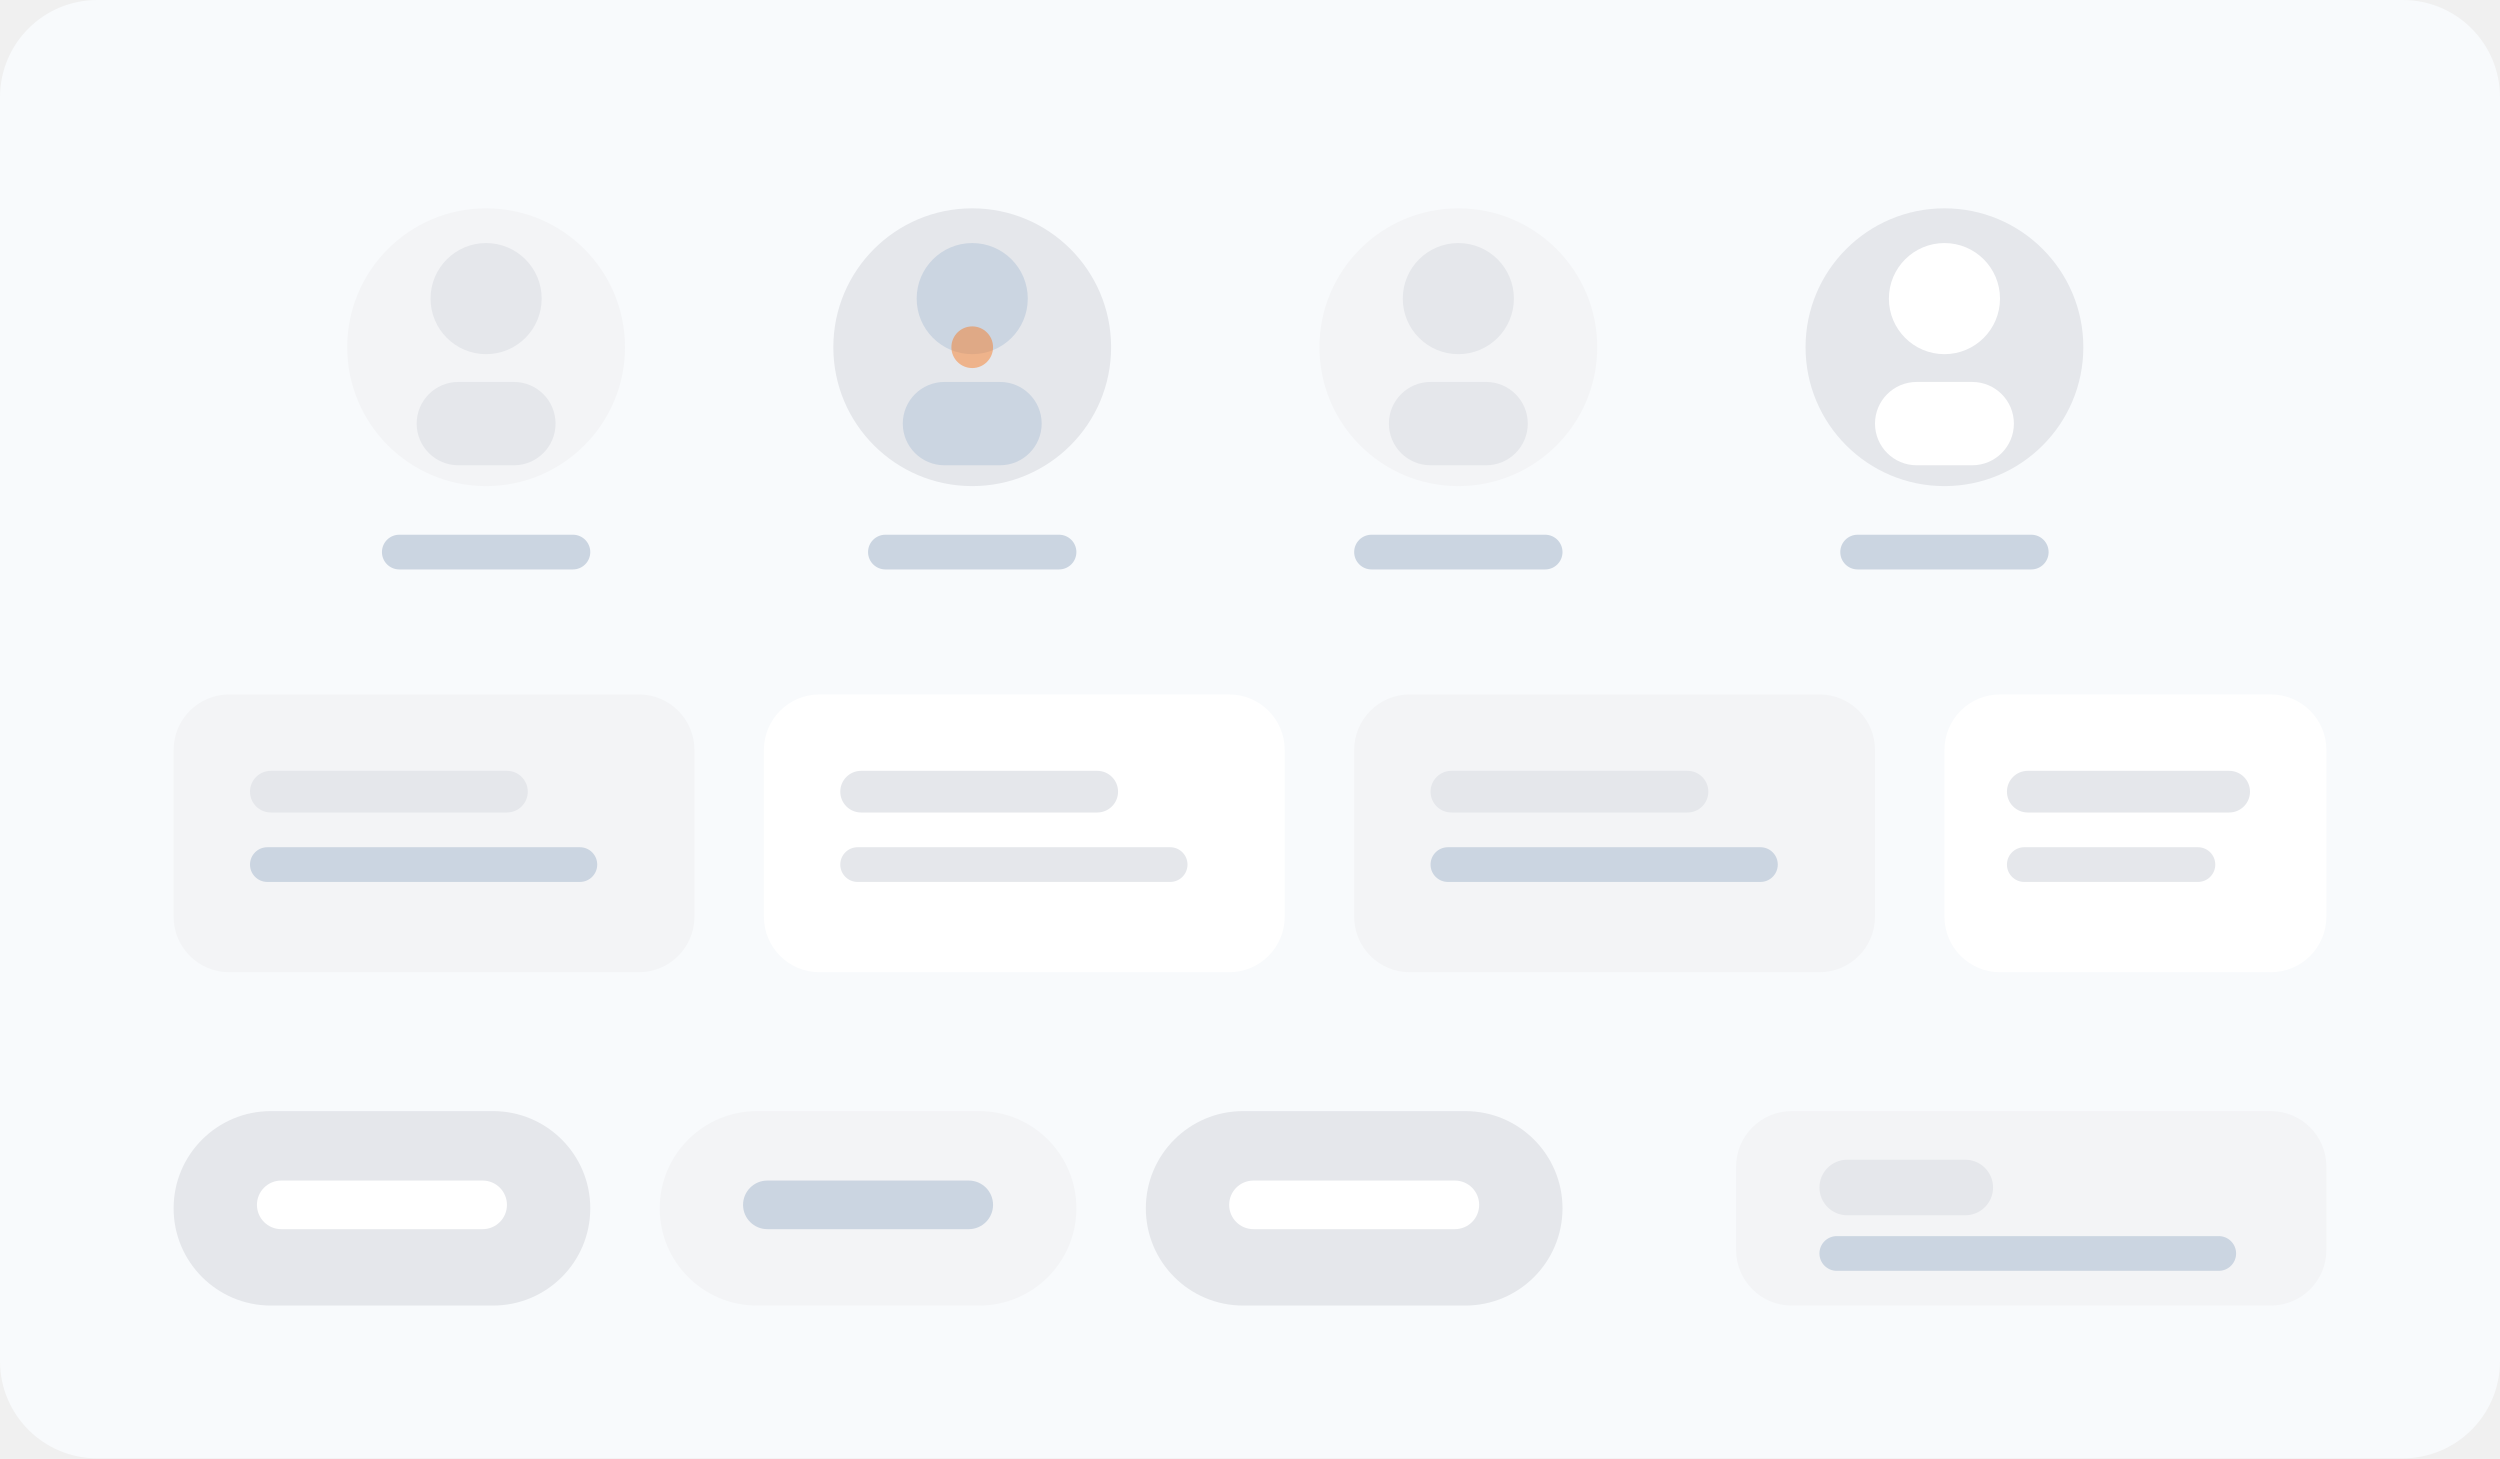
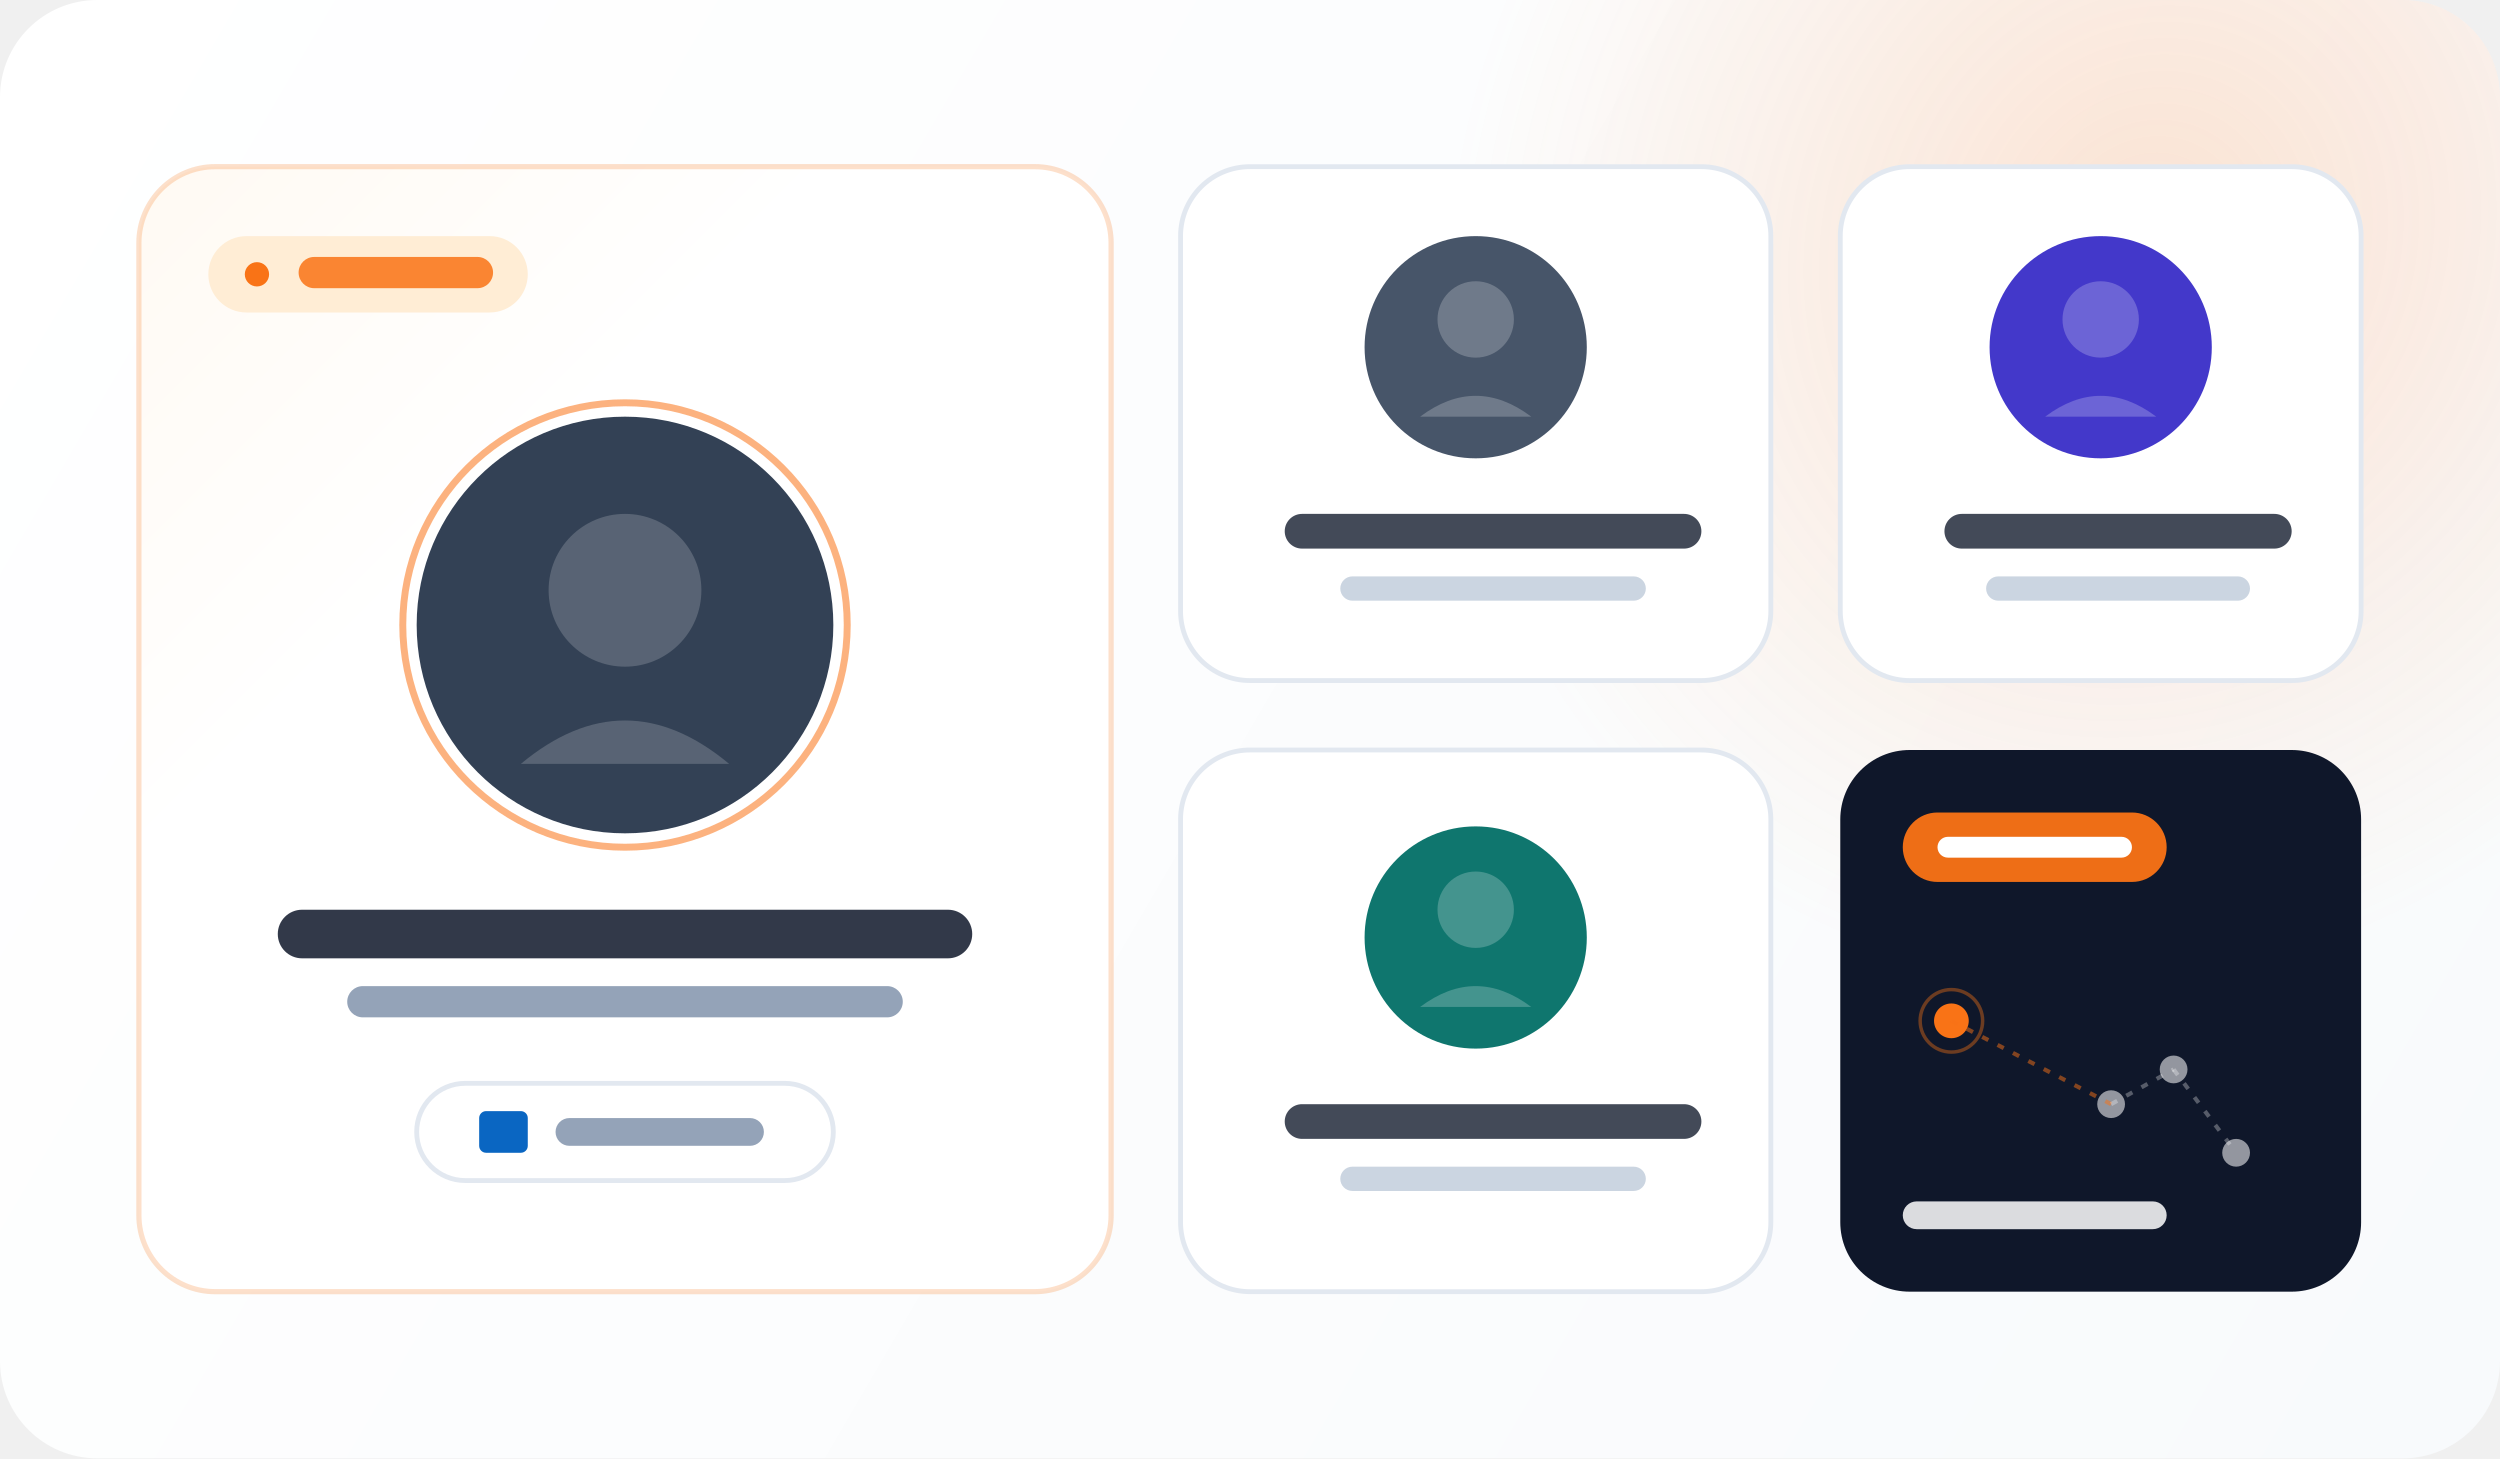
<svg xmlns="http://www.w3.org/2000/svg" width="720" height="420" viewBox="0 0 720 420" fill="none">
-   <rect width="720" height="420" rx="28" fill="#F8FAFC" />
-   <circle cx="140" cy="100" r="40" fill="#F3F4F6" />
-   <circle cx="140" cy="86" r="16" fill="#E5E7EB" />
-   <rect x="120" y="110" width="40" height="24" rx="12" fill="#E5E7EB" />
-   <circle cx="280" cy="100" r="40" fill="#E5E7EB" />
-   <circle cx="280" cy="86" r="16" fill="#CBD5E1" />
-   <rect x="260" y="110" width="40" height="24" rx="12" fill="#CBD5E1" />
-   <circle cx="420" cy="100" r="40" fill="#F3F4F6" />
-   <circle cx="420" cy="86" r="16" fill="#E5E7EB" />
-   <rect x="400" y="110" width="40" height="24" rx="12" fill="#E5E7EB" />
-   <circle cx="560" cy="100" r="40" fill="#E5E7EB" />
-   <circle cx="560" cy="86" r="16" fill="#FFFFFF" />
-   <rect x="540" y="110" width="40" height="24" rx="12" fill="#FFFFFF" />
-   <rect x="110" y="154" width="60" height="10" rx="5" fill="#CBD5E1" />
-   <rect x="250" y="154" width="60" height="10" rx="5" fill="#CBD5E1" />
-   <rect x="390" y="154" width="60" height="10" rx="5" fill="#CBD5E1" />
-   <rect x="530" y="154" width="60" height="10" rx="5" fill="#CBD5E1" />
-   <rect x="50" y="200" width="150" height="80" rx="16" fill="#F3F4F6" />
-   <rect x="72" y="222" width="80" height="12" rx="6" fill="#E5E7EB" />
-   <rect x="72" y="244" width="100" height="10" rx="5" fill="#CBD5E1" />
-   <rect x="220" y="200" width="150" height="80" rx="16" fill="#FFFFFF" />
-   <rect x="242" y="222" width="80" height="12" rx="6" fill="#E5E7EB" />
-   <rect x="242" y="244" width="100" height="10" rx="5" fill="#E5E7EB" />
-   <rect x="390" y="200" width="150" height="80" rx="16" fill="#F3F4F6" />
-   <rect x="412" y="222" width="80" height="12" rx="6" fill="#E5E7EB" />
-   <rect x="412" y="244" width="100" height="10" rx="5" fill="#CBD5E1" />
-   <rect x="560" y="200" width="110" height="80" rx="16" fill="#FFFFFF" />
-   <rect x="578" y="222" width="70" height="12" rx="6" fill="#E5E7EB" />
-   <rect x="578" y="244" width="60" height="10" rx="5" fill="#E5E7EB" />
-   <rect x="50" y="320" width="120" height="56" rx="28" fill="#E5E7EB" />
-   <rect x="74" y="340" width="72" height="14" rx="7" fill="#FFFFFF" />
-   <rect x="190" y="320" width="120" height="56" rx="28" fill="#F3F4F6" />
-   <rect x="214" y="340" width="72" height="14" rx="7" fill="#CBD5E1" />
-   <rect x="330" y="320" width="120" height="56" rx="28" fill="#E5E7EB" />
-   <rect x="354" y="340" width="72" height="14" rx="7" fill="#FFFFFF" />
-   <rect x="500" y="320" width="170" height="56" rx="16" fill="#F3F4F6" />
-   <rect x="524" y="334" width="50" height="16" rx="8" fill="#E5E7EB" />
-   <rect x="524" y="356" width="120" height="10" rx="5" fill="#CBD5E1" />
-   <circle cx="280" cy="100" r="6" fill="#F97316" opacity="0.45" />
+   <defs>
+     <linearGradient id="ab-bg" x1="0" y1="0" x2="720" y2="420" gradientUnits="userSpaceOnUse">
+       <stop offset="0" stop-color="#FFFFFF" />
+       <stop offset="1" stop-color="#F8FAFC" />
+     </linearGradient>
+     <radialGradient id="ab-glow" cx="0" cy="0" r="1" gradientUnits="userSpaceOnUse" gradientTransform="translate(620 70) rotate(120) scale(220 200)">
+       <stop offset="0" stop-color="#F97316" stop-opacity="0.18" />
+       <stop offset="1" stop-color="#F97316" stop-opacity="0" />
+     </radialGradient>
+     <linearGradient id="ab-card-lead" x1="0" y1="0" x2="240" y2="240" gradientUnits="userSpaceOnUse">
+       <stop offset="0" stop-color="#FFF7ED" />
+       <stop offset="0.6" stop-color="#FFFFFF" />
+     </linearGradient>
+     <linearGradient id="ab-avatar-1" x1="0" y1="0" x2="80" y2="80" gradientUnits="userSpaceOnUse">
+       <stop offset="0" stop-color="#1F2937" />
+       <stop offset="1" stop-color="#475569" />
+     </linearGradient>
+     <linearGradient id="ab-avatar-2" x1="0" y1="0" x2="80" y2="80" gradientUnits="userSpaceOnUse">
+       <stop offset="0" stop-color="#312E81" />
+       <stop offset="1" stop-color="#4338CA" />
+     </linearGradient>
+     <linearGradient id="ab-avatar-3" x1="0" y1="0" x2="80" y2="80" gradientUnits="userSpaceOnUse">
+       <stop offset="0" stop-color="#0B3B2E" />
+       <stop offset="1" stop-color="#0F766E" />
+     </linearGradient>
+     <linearGradient id="ab-avatar-lead" x1="0" y1="0" x2="120" y2="120" gradientUnits="userSpaceOnUse">
+       <stop offset="0" stop-color="#0F172A" />
+       <stop offset="1" stop-color="#334155" />
+     </linearGradient>
+   </defs>
+   <rect width="720" height="420" rx="28" fill="url(#ab-bg)" />
+   <rect width="720" height="420" rx="28" fill="url(#ab-glow)" />
+   <g>
+     <rect x="40" y="48" width="280" height="324" rx="22" fill="url(#ab-card-lead)" stroke="#F97316" stroke-opacity="0.22" stroke-width="1.5" />
+     <rect x="60" y="68" width="92" height="22" rx="11" fill="#FFEDD5" />
+     <circle cx="74" cy="79" r="3.5" fill="#F97316" />
+     <rect x="86" y="74" width="56" height="9" rx="4.5" fill="#F97316" fill-opacity="0.85" />
+     <circle cx="180" cy="180" r="60" fill="url(#ab-avatar-lead)" />
+     <circle cx="180" cy="170" r="22" fill="#FFFFFF" fill-opacity="0.18" />
+     <path d="M150 220 Q180 195 210 220 Z" fill="#FFFFFF" fill-opacity="0.18" />
+     <circle cx="180" cy="180" r="64" fill="none" stroke="#F97316" stroke-opacity="0.55" stroke-width="2" />
+     <rect x="80" y="262" width="200" height="14" rx="7" fill="#0F172A" fill-opacity="0.85" />
+     <rect x="100" y="284" width="160" height="9" rx="4.5" fill="#94A3B8" />
+     <rect x="120" y="312" width="120" height="28" rx="14" fill="#FFFFFF" stroke="#E2E8F0" stroke-width="1.4" />
+     <rect x="138" y="320" width="14" height="12" rx="2" fill="#0A66C2" />
+     <rect x="160" y="322" width="60" height="8" rx="4" fill="#94A3B8" />
+   </g>
+   <g>
+     <rect x="340" y="48" width="170" height="148" rx="20" fill="#FFFFFF" stroke="#E2E8F0" stroke-width="1.4" />
+     <circle cx="425" cy="100" r="32" fill="url(#ab-avatar-1)" />
+     <circle cx="425" cy="92" r="11" fill="#FFFFFF" fill-opacity="0.22" />
+     <path d="M409 120 Q425 108 441 120 Z" fill="#FFFFFF" fill-opacity="0.22" />
+     <rect x="370" y="148" width="120" height="10" rx="5" fill="#0F172A" fill-opacity="0.78" />
+     <rect x="386" y="166" width="88" height="7" rx="3.5" fill="#CBD5E1" />
+   </g>
+   <g>
+     <rect x="530" y="48" width="150" height="148" rx="20" fill="#FFFFFF" stroke="#E2E8F0" stroke-width="1.4" />
+     <circle cx="605" cy="100" r="32" fill="url(#ab-avatar-2)" />
+     <circle cx="605" cy="92" r="11" fill="#FFFFFF" fill-opacity="0.22" />
+     <path d="M589 120 Q605 108 621 120 Z" fill="#FFFFFF" fill-opacity="0.22" />
+     <rect x="560" y="148" width="100" height="10" rx="5" fill="#0F172A" fill-opacity="0.78" />
+     <rect x="572" y="166" width="76" height="7" rx="3.5" fill="#CBD5E1" />
+   </g>
+   <g>
+     <rect x="340" y="216" width="170" height="156" rx="20" fill="#FFFFFF" stroke="#E2E8F0" stroke-width="1.4" />
+     <circle cx="425" cy="270" r="32" fill="url(#ab-avatar-3)" />
+     <circle cx="425" cy="262" r="11" fill="#FFFFFF" fill-opacity="0.22" />
+     <path d="M409 290 Q425 278 441 290 Z" fill="#FFFFFF" fill-opacity="0.22" />
+     <rect x="370" y="318" width="120" height="10" rx="5" fill="#0F172A" fill-opacity="0.78" />
+     <rect x="386" y="336" width="88" height="7" rx="3.5" fill="#CBD5E1" />
+   </g>
+   <g>
+     <rect x="530" y="216" width="150" height="156" rx="20" fill="#0F172A" />
+     <rect x="548" y="234" width="76" height="20" rx="10" fill="#F97316" fill-opacity="0.95" />
+     <rect x="558" y="241" width="56" height="6" rx="3" fill="#FFFFFF" />
+     <g transform="translate(548 274)">
+       <circle cx="14" cy="20" r="5" fill="#F97316" />
+       <circle cx="14" cy="20" r="9" fill="none" stroke="#F97316" stroke-opacity="0.4" />
+       <circle cx="60" cy="44" r="4" fill="#FFFFFF" fill-opacity="0.55" />
+       <circle cx="78" cy="34" r="4" fill="#FFFFFF" fill-opacity="0.55" />
+       <circle cx="96" cy="58" r="4" fill="#FFFFFF" fill-opacity="0.55" />
+       <path d="M14 20 L60 44" stroke="#F97316" stroke-opacity="0.5" stroke-width="1.2" stroke-dasharray="2 3" />
+       <path d="M60 44 L78 34" stroke="#FFFFFF" stroke-opacity="0.3" stroke-width="1.2" stroke-dasharray="2 3" />
+       <path d="M78 34 L96 58" stroke="#FFFFFF" stroke-opacity="0.3" stroke-width="1.2" stroke-dasharray="2 3" />
+     </g>
+     <rect x="548" y="346" width="76" height="8" rx="4" fill="#FFFFFF" fill-opacity="0.85" />
+   </g>
</svg>
